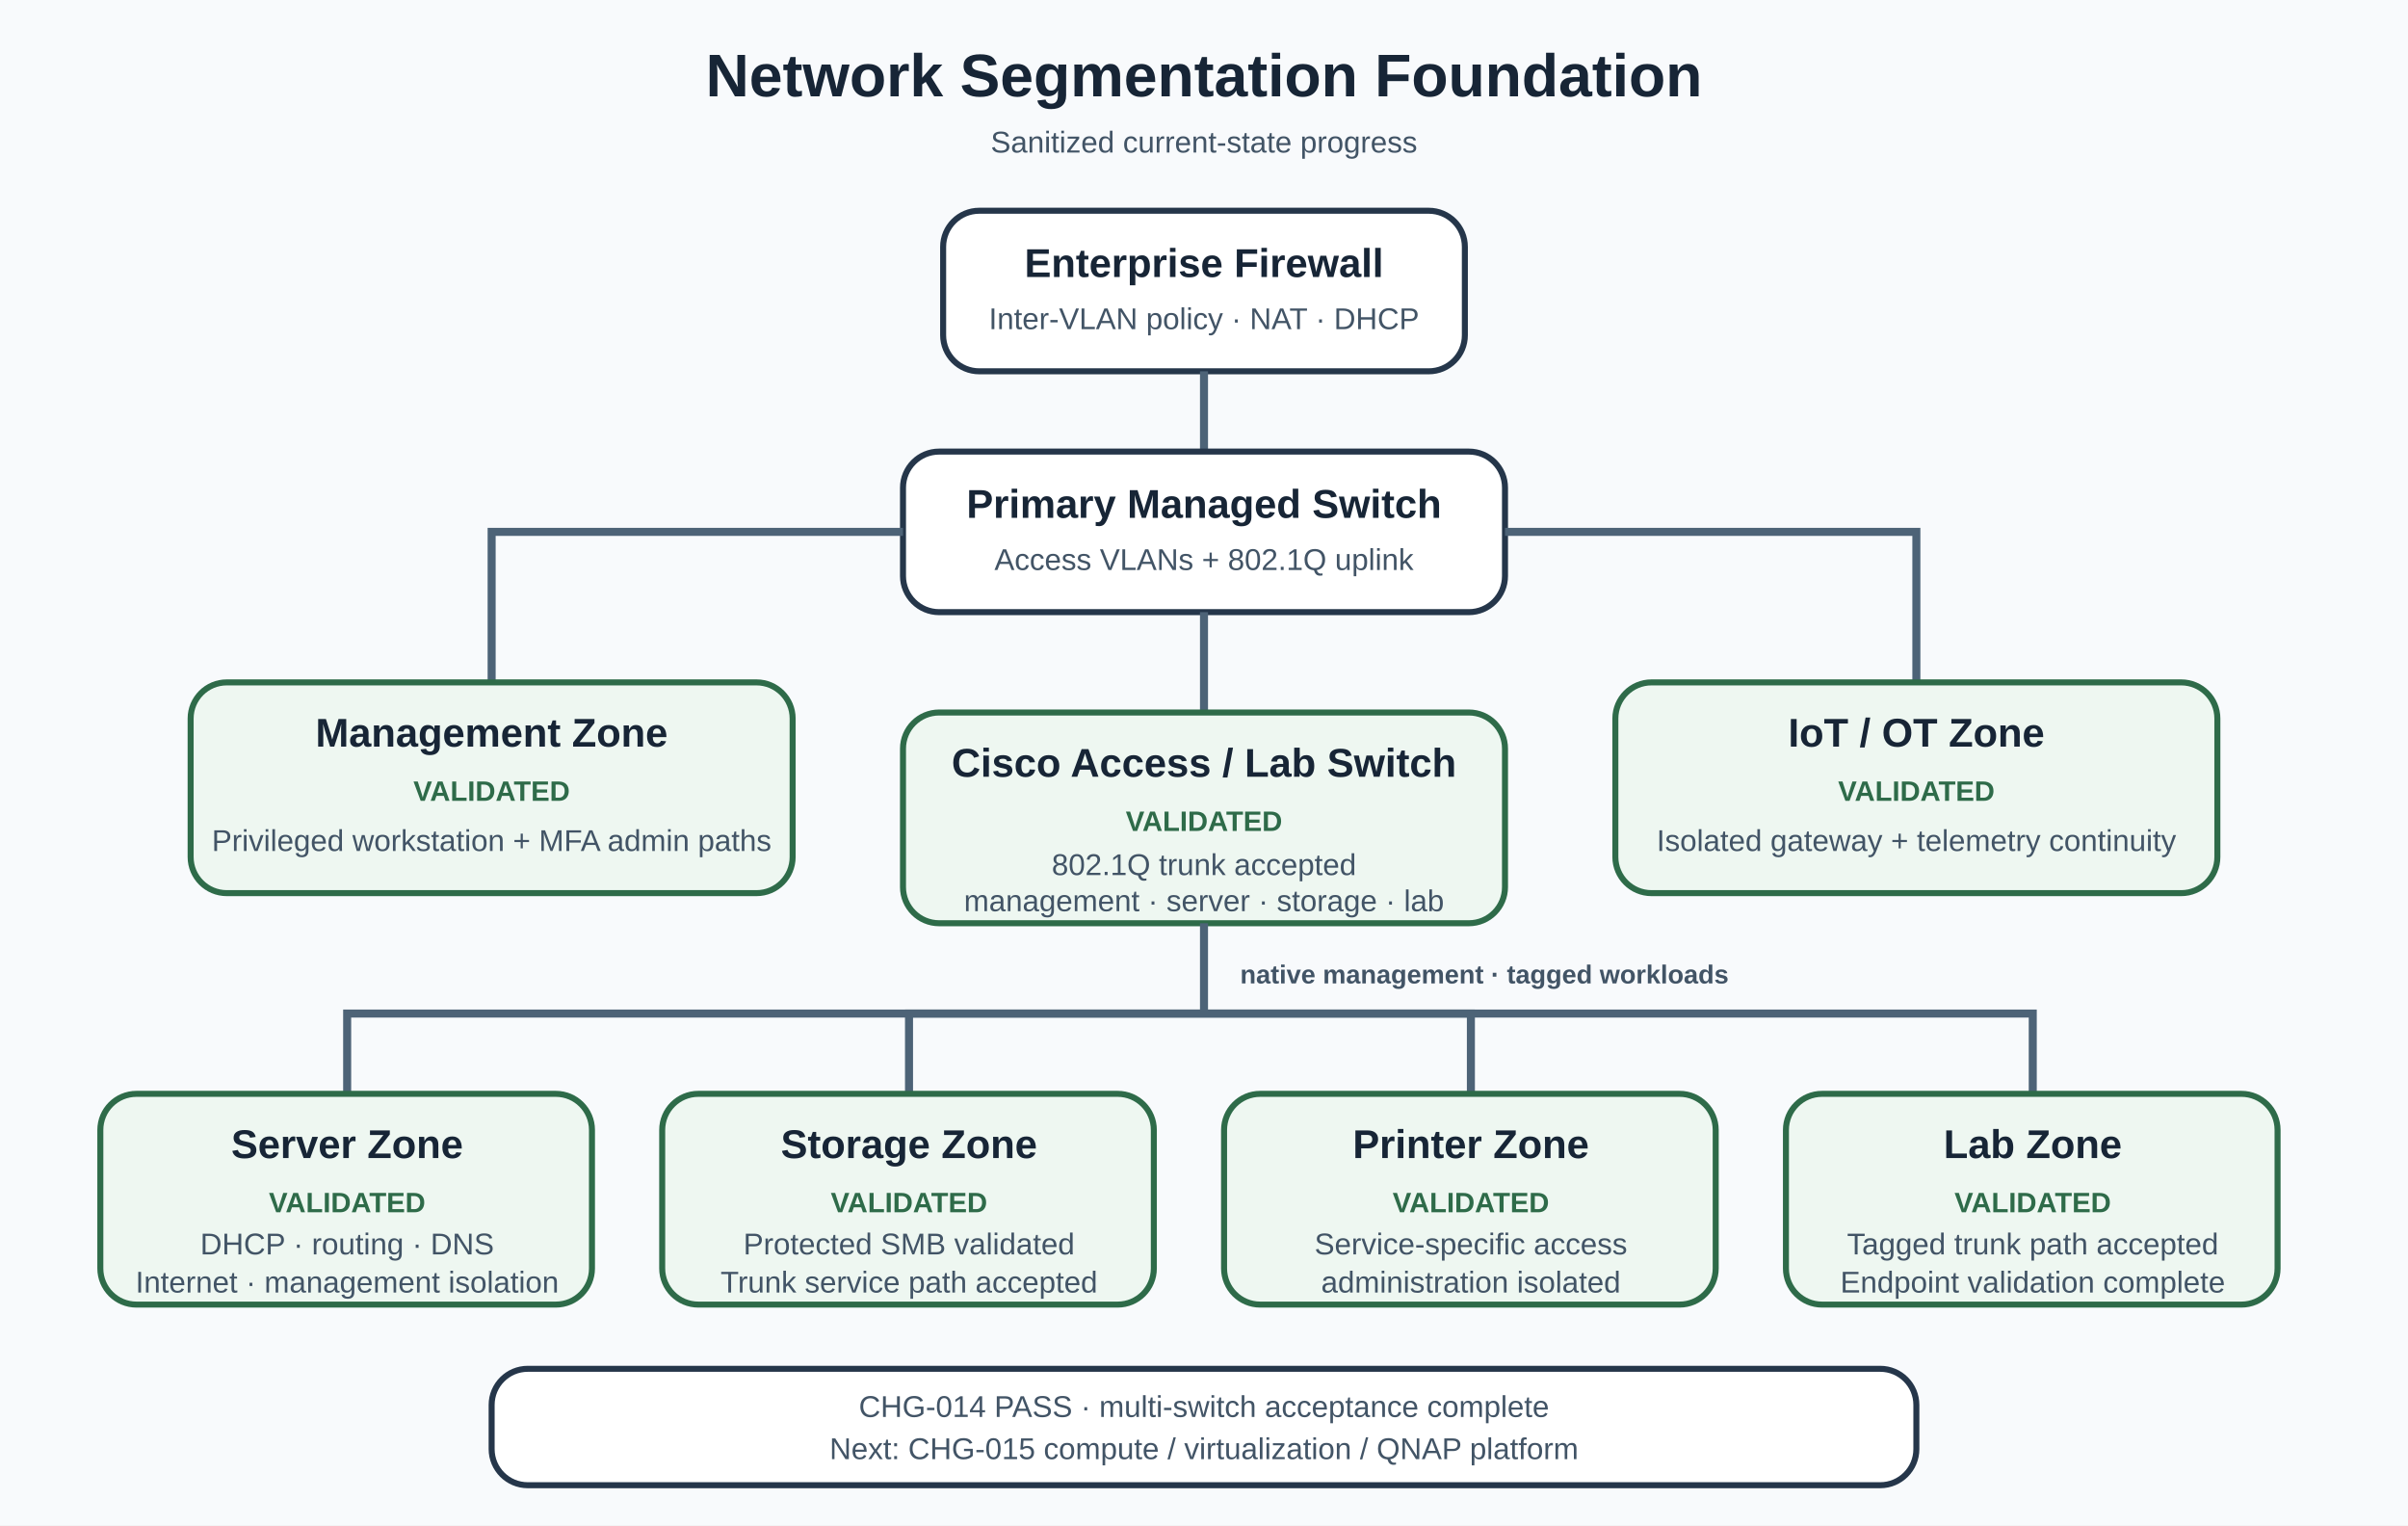
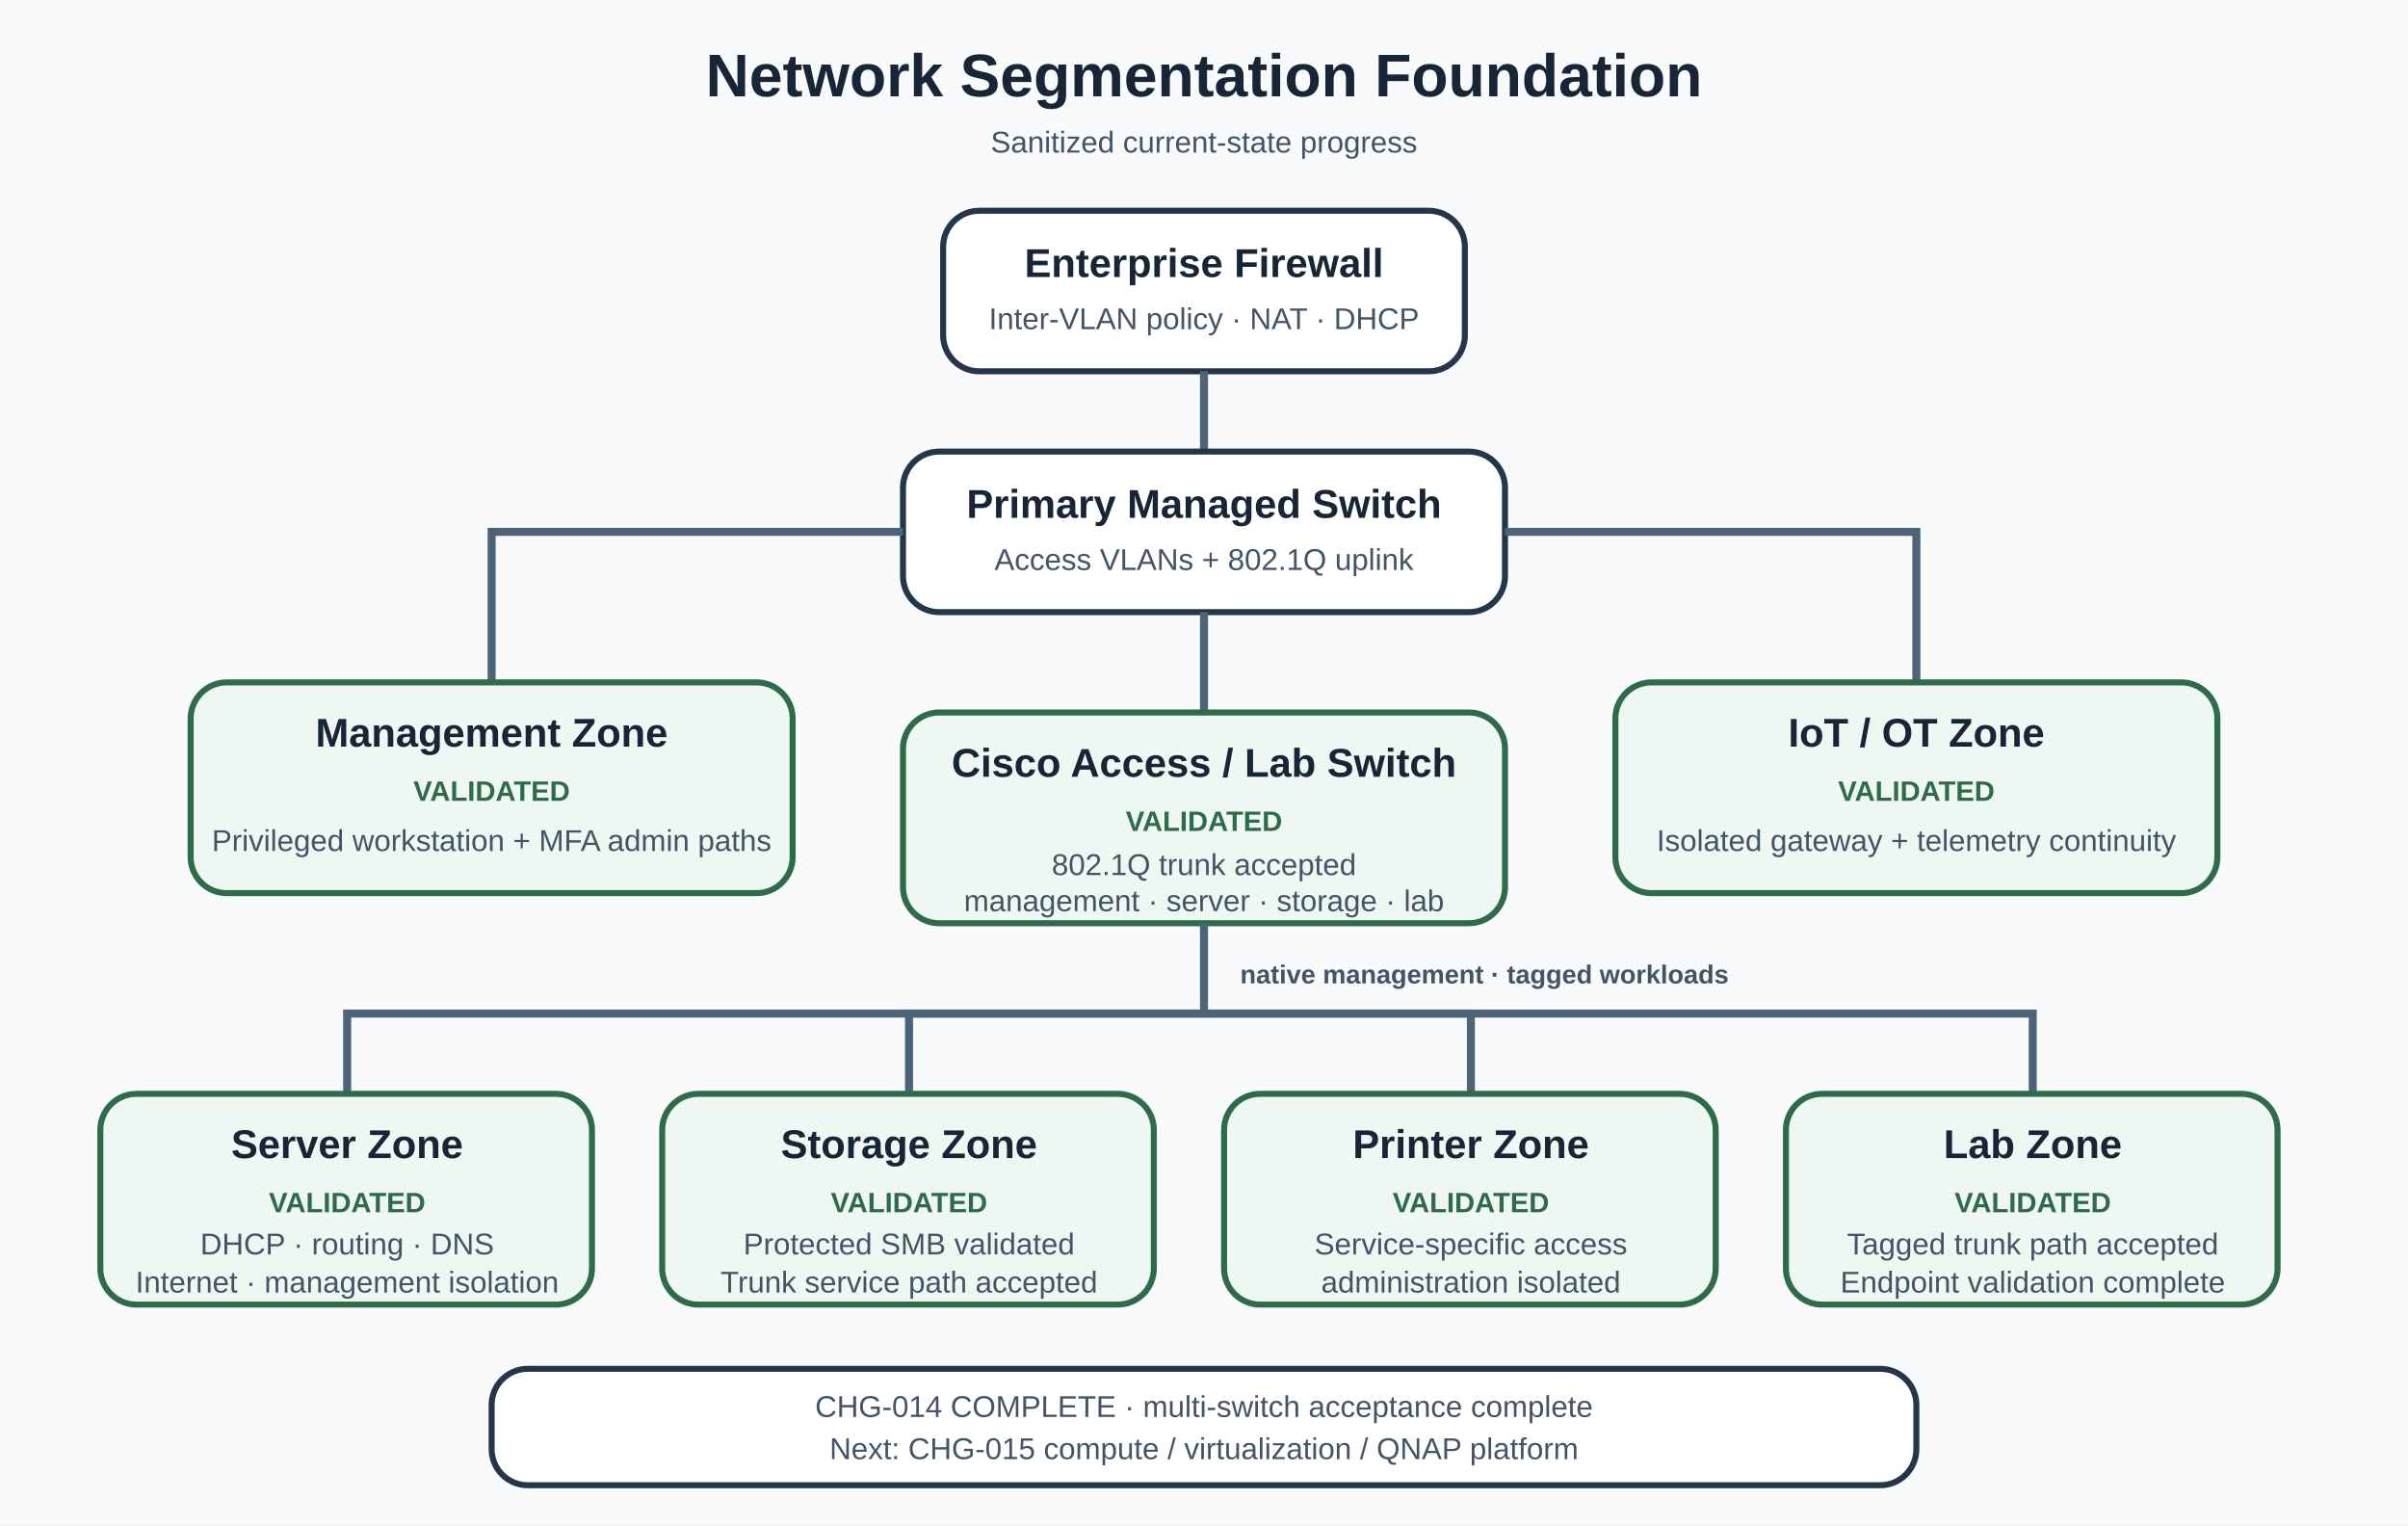
<svg xmlns="http://www.w3.org/2000/svg" width="1200" height="760" viewBox="0 0 1200 760" role="img" aria-labelledby="title desc">
  <defs>
    <style>
      .bg{fill:#f8fafc}
      .core{fill:#fff;stroke:#25364a;stroke-width:3;rx:18;ry:18}
      .done{fill:#eef7f1;stroke:#2e6b49;stroke-width:3;rx:18;ry:18}
      .pending{fill:#f7f3ea;stroke:#8a6d2f;stroke-width:3;stroke-dasharray:10 8;rx:18;ry:18}
      .title{font:700 30px Arial,sans-serif;fill:#172536}
      .label{font:700 20px Arial,sans-serif;fill:#172536}
      .small{font:400 15px Arial,sans-serif;fill:#425466}
      .status{font:700 14px Arial,sans-serif;fill:#2e6b49}
      .statusp{font:700 14px Arial,sans-serif;fill:#8a6d2f}
      .line{stroke:#4d6377;stroke-width:4;fill:none}
      .tag{font:700 13px Arial,sans-serif;fill:#425466}
    </style>
  </defs>
  <rect width="1200" height="760" class="bg" />
  <text x="600" y="48" text-anchor="middle" class="title">Network Segmentation Foundation</text>
  <text x="600" y="76" text-anchor="middle" class="small">Sanitized current-state progress</text>
  <rect x="470" y="105" width="260" height="80" class="core" />
  <text x="600" y="138" text-anchor="middle" class="label">Enterprise Firewall</text>
  <text x="600" y="164" text-anchor="middle" class="small">Inter-VLAN policy · NAT · DHCP</text>
  <path d="M600 185 L600 225" class="line" />
  <rect x="450" y="225" width="300" height="80" class="core" />
  <text x="600" y="258" text-anchor="middle" class="label">Primary Managed Switch</text>
  <text x="600" y="284" text-anchor="middle" class="small">Access VLANs + 802.1Q uplink</text>
  <path d="M450 265 L245 265 L245 340" class="line" />
  <path d="M750 265 L955 265 L955 340" class="line" />
  <path d="M600 305 L600 355" class="line" />
  <rect x="95" y="340" width="300" height="105" class="done" />
  <text x="245" y="372" text-anchor="middle" class="label">Management Zone</text>
  <text x="245" y="399" text-anchor="middle" class="status">VALIDATED</text>
  <text x="245" y="424" text-anchor="middle" class="small">Privileged workstation + MFA admin paths</text>
  <rect x="805" y="340" width="300" height="105" class="done" />
  <text x="955" y="372" text-anchor="middle" class="label">IoT / OT Zone</text>
  <text x="955" y="399" text-anchor="middle" class="status">VALIDATED</text>
  <text x="955" y="424" text-anchor="middle" class="small">Isolated gateway + telemetry continuity</text>
  <rect x="450" y="355" width="300" height="105" class="done" />
  <text x="600" y="387" text-anchor="middle" class="label">Cisco Access / Lab Switch</text>
  <text x="600" y="414" text-anchor="middle" class="status">VALIDATED</text>
  <text x="600" y="436" text-anchor="middle" class="small">802.1Q trunk accepted</text>
  <text x="600" y="454" text-anchor="middle" class="small">management · server · storage · lab</text>
  <path d="M600 460 L600 505" class="line" />
  <text x="618" y="490" class="tag">native management · tagged workloads</text>
  <path d="M600 505 L173 505 L173 545" class="line" />
  <path d="M600 505 L453 505 L453 545" class="line" />
  <path d="M600 505 L733 505 L733 545" class="line" />
  <path d="M600 505 L1013 505 L1013 545" class="line" />
  <rect x="50" y="545" width="245" height="105" class="done" />
  <text x="173" y="577" text-anchor="middle" class="label">Server Zone</text>
  <text x="173" y="604" text-anchor="middle" class="status">VALIDATED</text>
  <text x="173" y="625" text-anchor="middle" class="small">DHCP · routing · DNS</text>
  <text x="173" y="644" text-anchor="middle" class="small">Internet · management isolation</text>
  <rect x="330" y="545" width="245" height="105" class="done" />
  <text x="453" y="577" text-anchor="middle" class="label">Storage Zone</text>
  <text x="453" y="604" text-anchor="middle" class="status">VALIDATED</text>
  <text x="453" y="625" text-anchor="middle" class="small">Protected SMB validated</text>
  <text x="453" y="644" text-anchor="middle" class="small">Trunk service path accepted</text>
  <rect x="610" y="545" width="245" height="105" class="done" />
  <text x="733" y="577" text-anchor="middle" class="label">Printer Zone</text>
  <text x="733" y="604" text-anchor="middle" class="status">VALIDATED</text>
  <text x="733" y="625" text-anchor="middle" class="small">Service-specific access</text>
  <text x="733" y="644" text-anchor="middle" class="small">administration isolated</text>
  <rect x="890" y="545" width="245" height="105" class="done" />
  <text x="1013" y="577" text-anchor="middle" class="label">Lab Zone</text>
  <text x="1013" y="604" text-anchor="middle" class="status">VALIDATED</text>
  <text x="1013" y="625" text-anchor="middle" class="small">Tagged trunk path accepted</text>
  <text x="1013" y="644" text-anchor="middle" class="small">Endpoint validation complete</text>
  <rect x="245" y="682" width="710" height="58" class="core" />
-   <text x="600" y="706" text-anchor="middle" class="small">CHG-014 PASS · multi-switch acceptance complete</text>
+   <text x="600" y="706" text-anchor="middle" class="small">CHG-014 COMPLETE · multi-switch acceptance complete</text>
  <text x="600" y="727" text-anchor="middle" class="small">Next: CHG-015 compute / virtualization / QNAP platform</text>
</svg>
